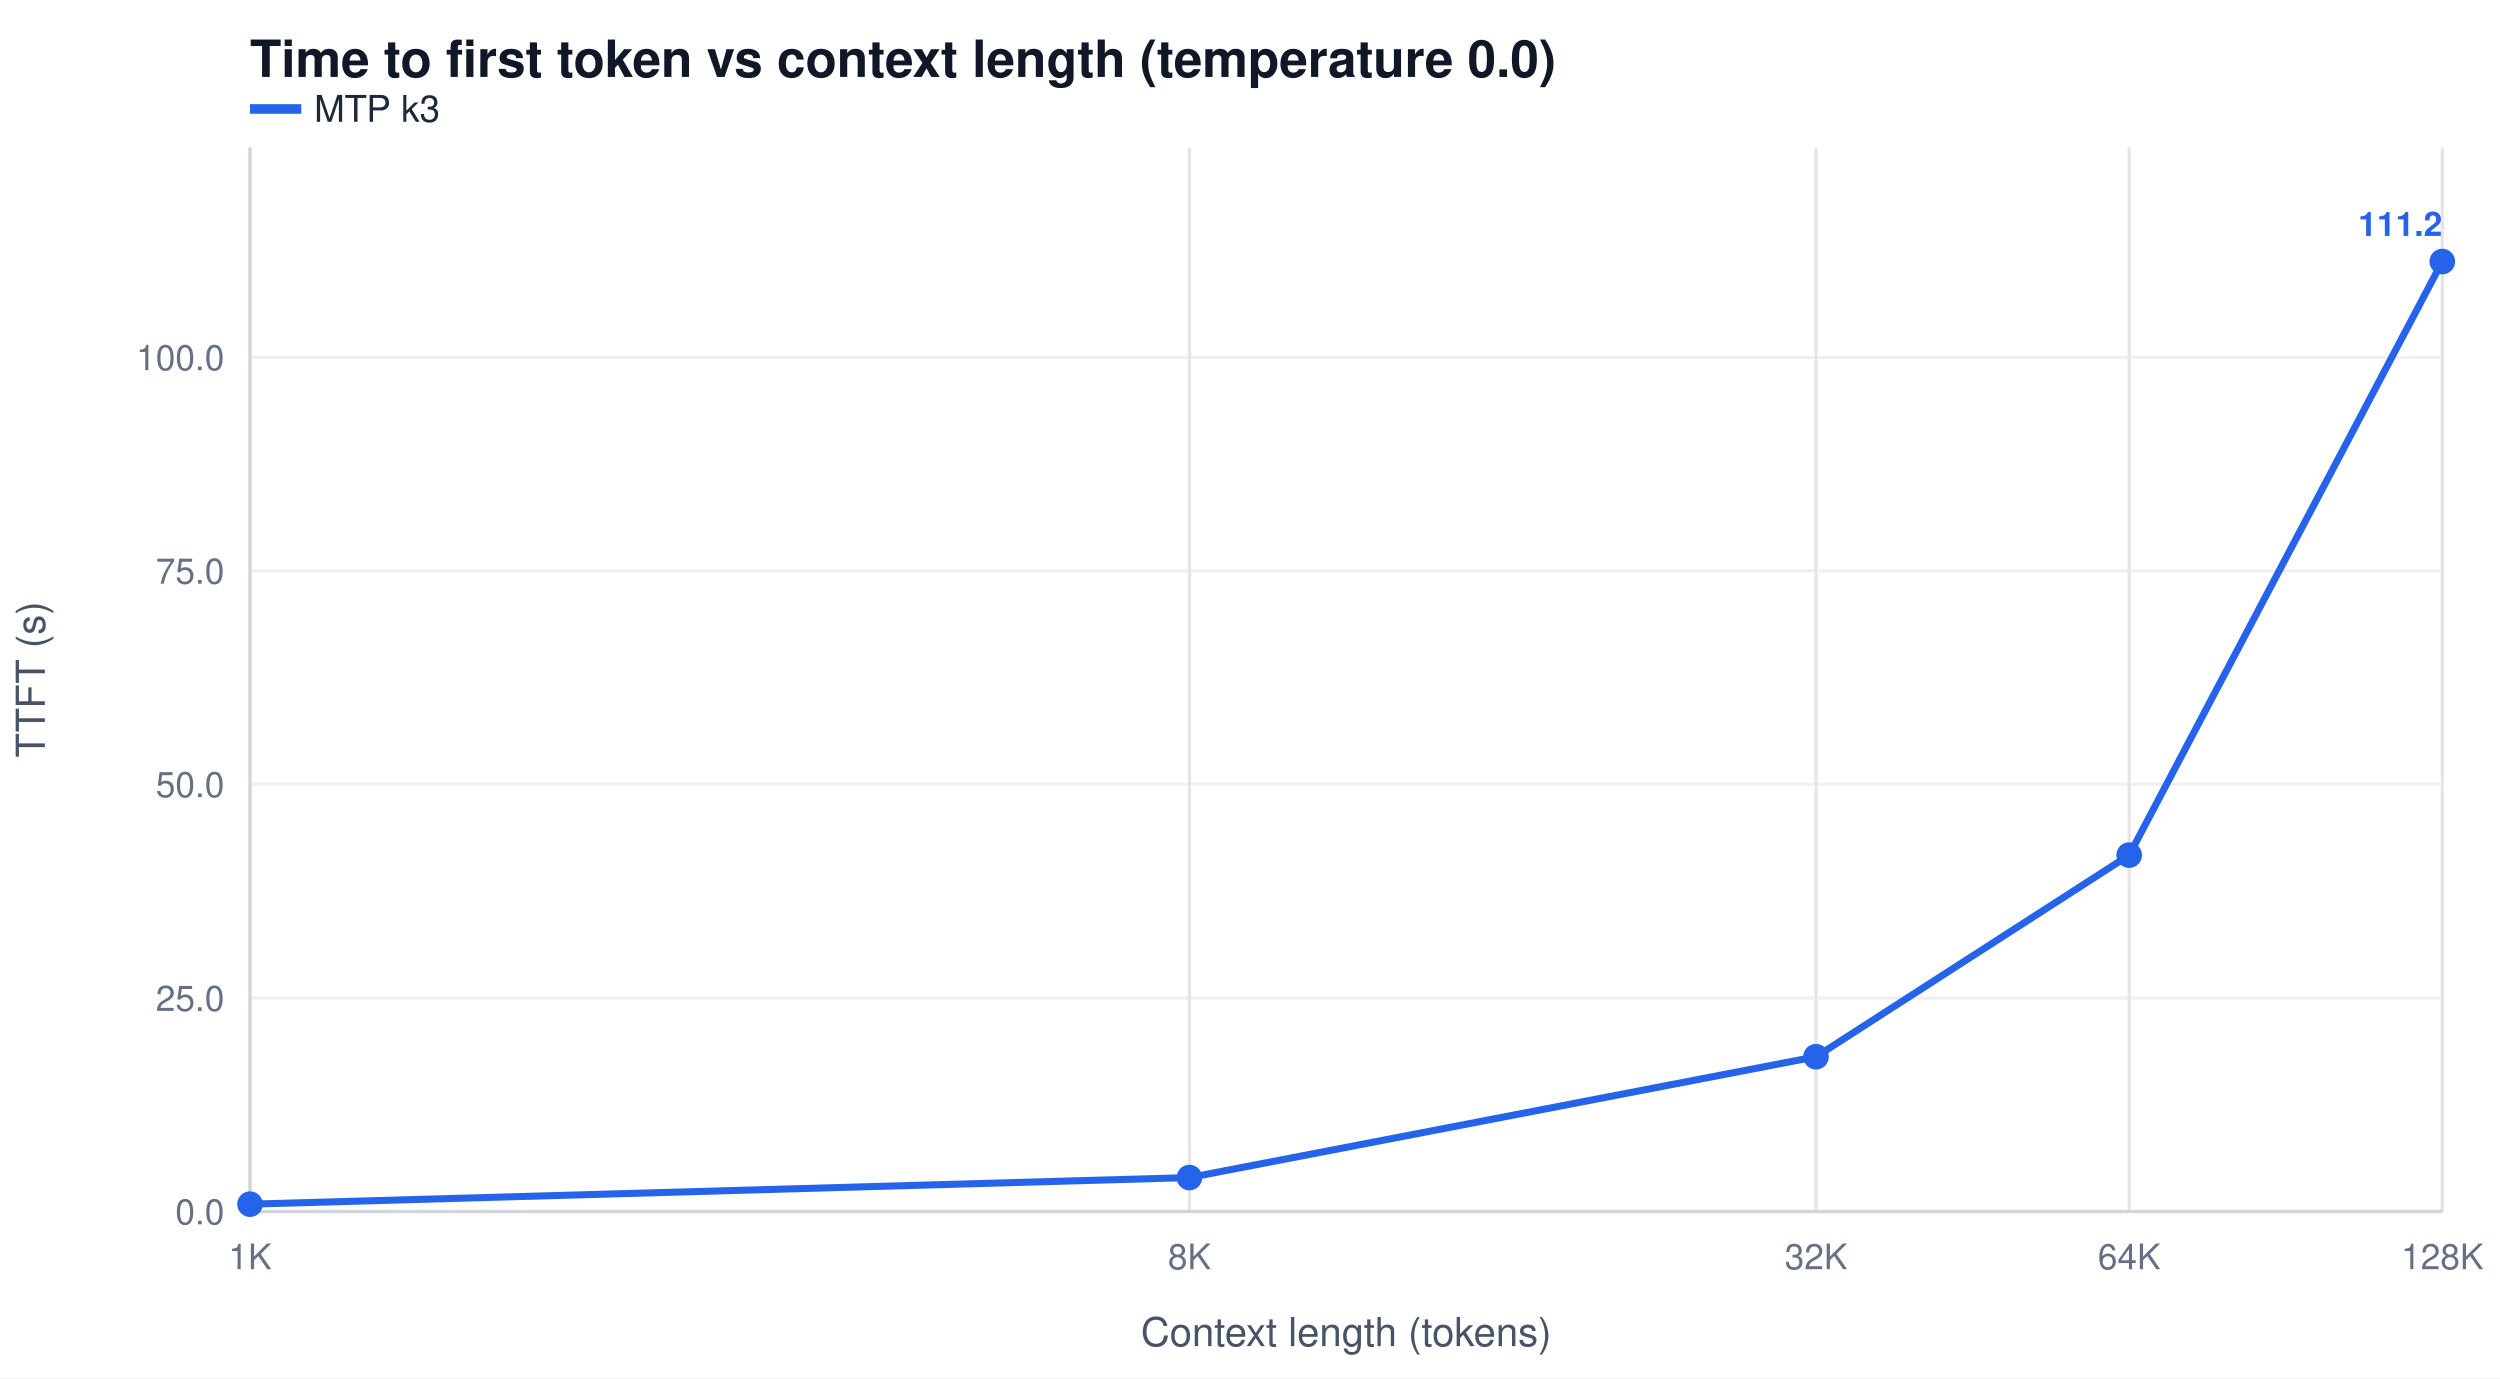
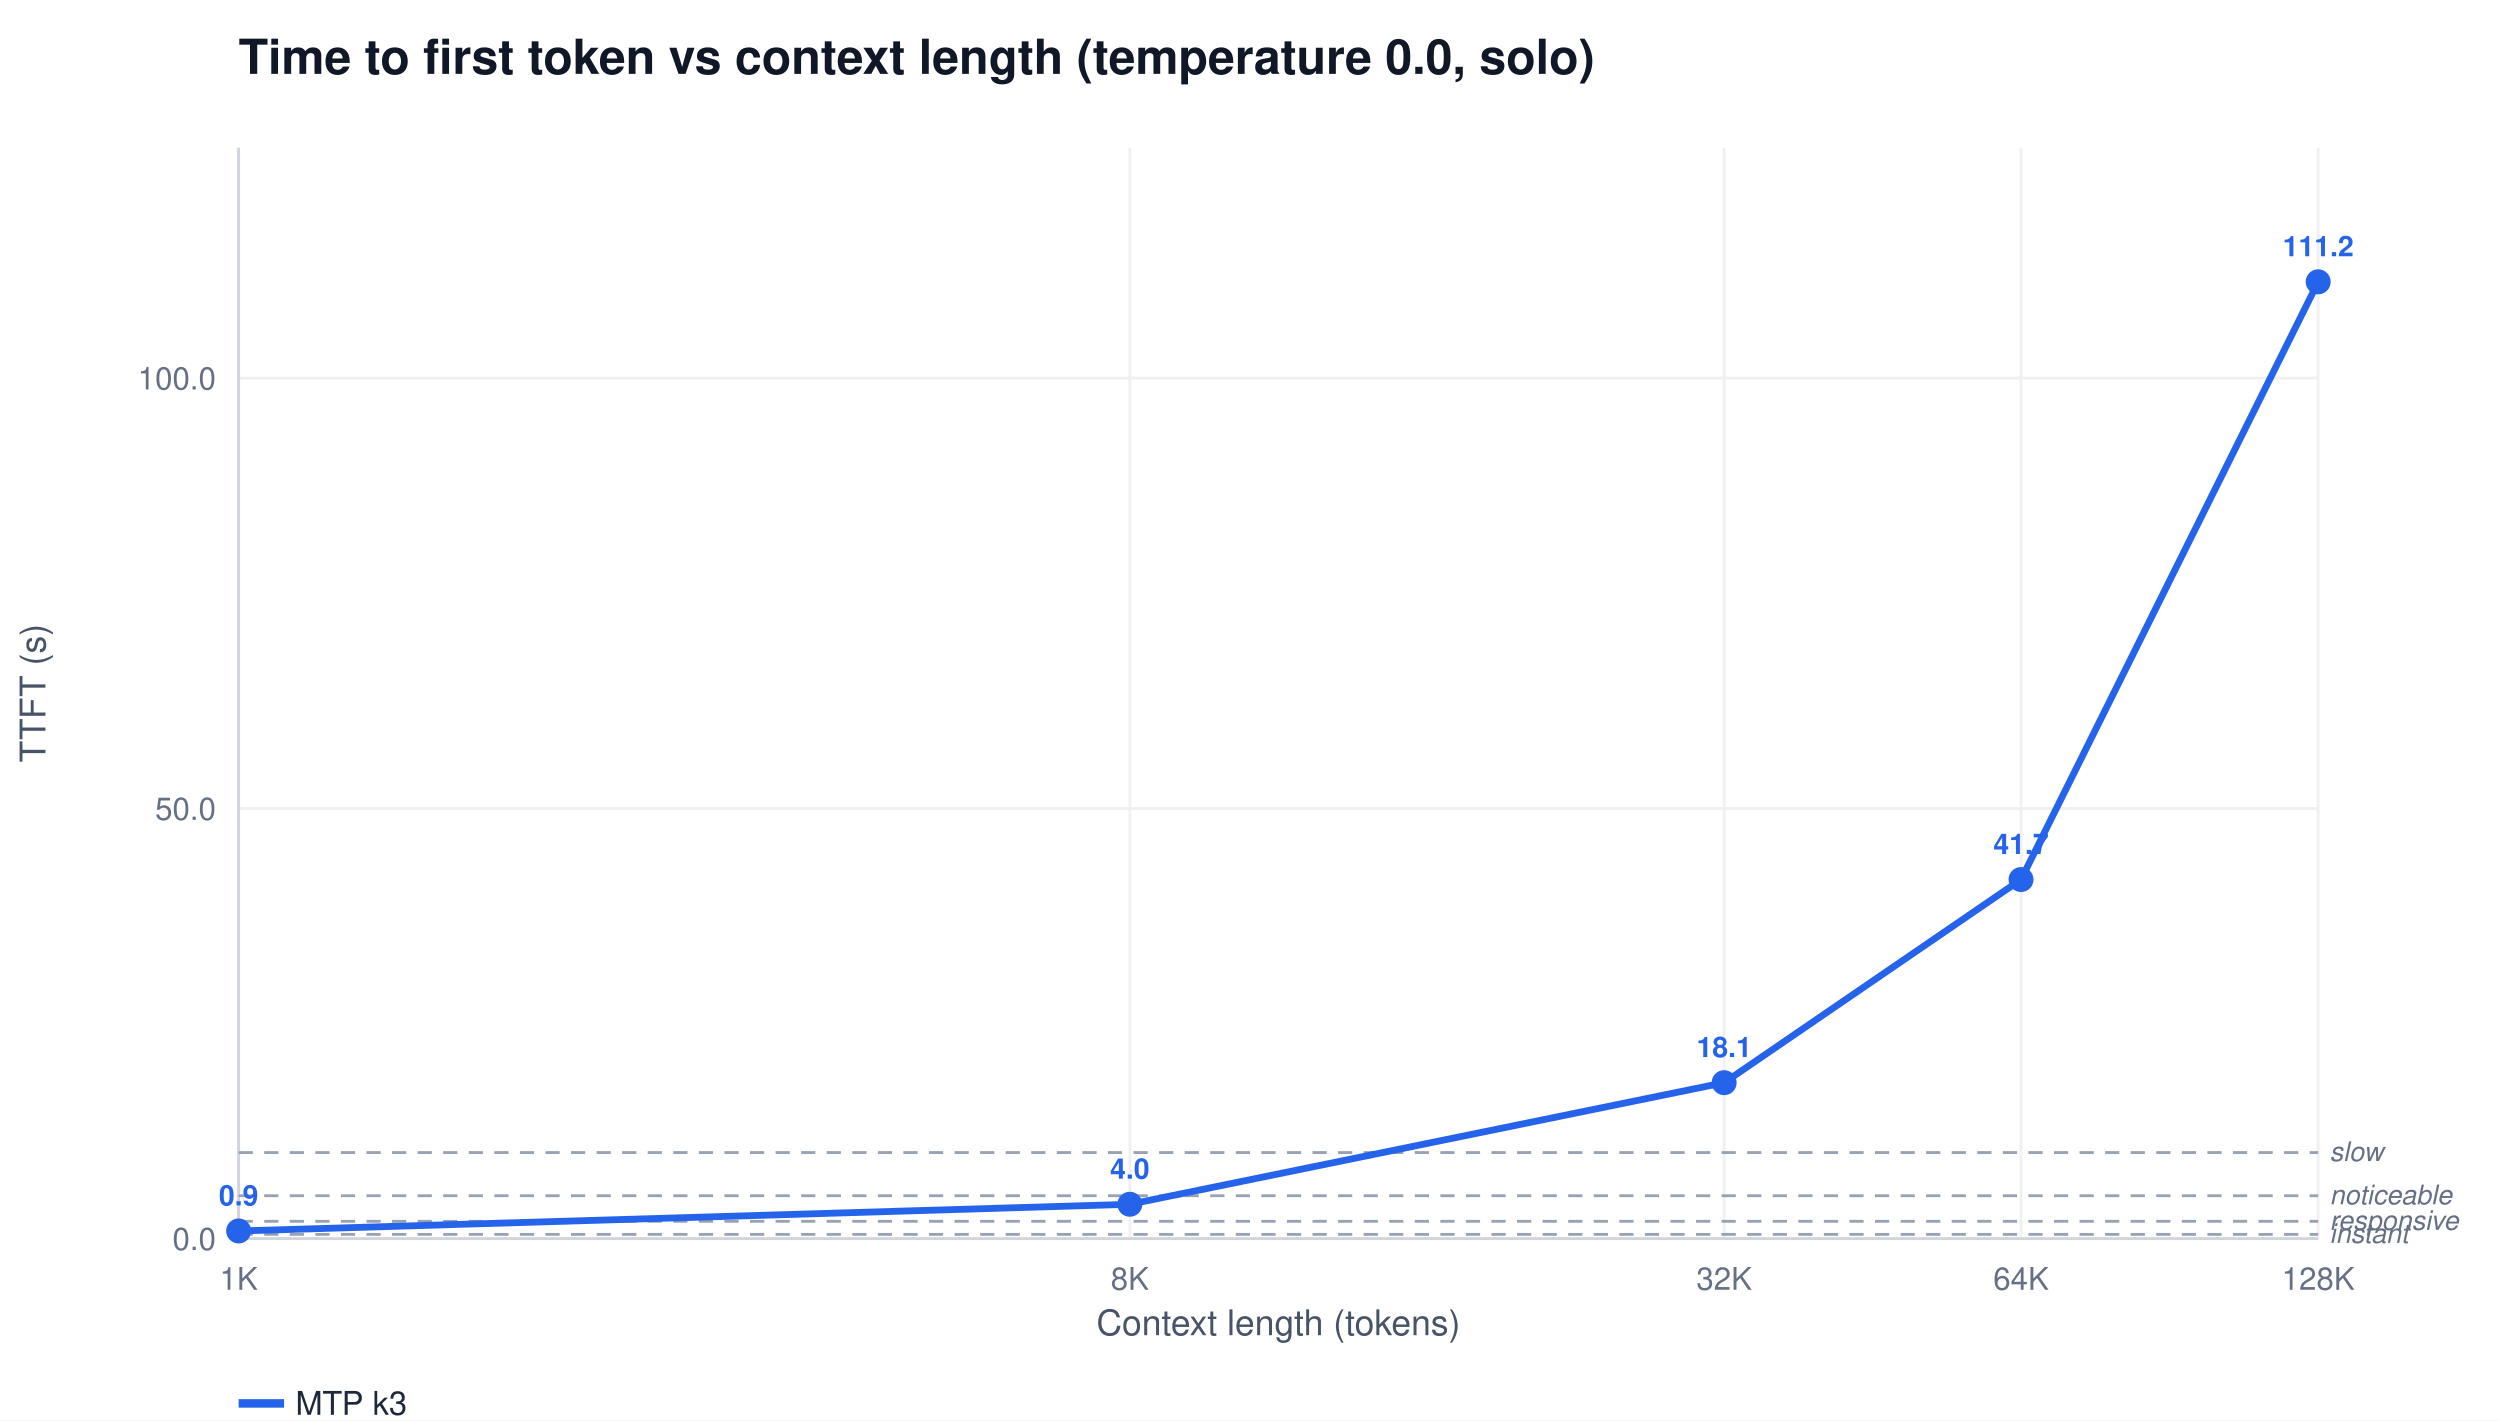
- <svg xmlns="http://www.w3.org/2000/svg" width="780" height="430" viewBox="0 0 780 430" font-family="Segoe UI, Helvetica, Arial, sans-serif">
-   <rect width="780" height="430" fill="#ffffff" />
-   <text x="78" y="24" font-size="16" font-weight="600" fill="#101828">Time to first token vs context length (temperature 0.0)</text>
-   <line x1="78" y1="378.0" x2="762" y2="378.0" stroke="#f0f0f0" stroke-width="1" />
-   <text x="70" y="382.0" font-size="11" fill="#667085" text-anchor="end">0.0</text>
-   <line x1="78" y1="311.4" x2="762" y2="311.4" stroke="#f0f0f0" stroke-width="1" />
-   <text x="70" y="315.4" font-size="11" fill="#667085" text-anchor="end">25.0</text>
-   <line x1="78" y1="244.7" x2="762" y2="244.7" stroke="#f0f0f0" stroke-width="1" />
-   <text x="70" y="248.7" font-size="11" fill="#667085" text-anchor="end">50.0</text>
-   <line x1="78" y1="178.1" x2="762" y2="178.1" stroke="#f0f0f0" stroke-width="1" />
-   <text x="70" y="182.1" font-size="11" fill="#667085" text-anchor="end">75.0</text>
-   <line x1="78" y1="111.5" x2="762" y2="111.5" stroke="#f0f0f0" stroke-width="1" />
-   <text x="70" y="115.5" font-size="11" fill="#667085" text-anchor="end">100.0</text>
-   <line x1="78.0" y1="46" x2="78.0" y2="378" stroke="#e5e5e5" stroke-width="1" />
-   <text x="78.0" y="396" font-size="11" fill="#667085" text-anchor="middle">1K</text>
-   <line x1="371.1" y1="46" x2="371.1" y2="378" stroke="#e5e5e5" stroke-width="1" />
-   <text x="371.1" y="396" font-size="11" fill="#667085" text-anchor="middle">8K</text>
-   <line x1="566.6" y1="46" x2="566.6" y2="378" stroke="#e5e5e5" stroke-width="1" />
-   <text x="566.6" y="396" font-size="11" fill="#667085" text-anchor="middle">32K</text>
-   <line x1="664.3" y1="46" x2="664.3" y2="378" stroke="#e5e5e5" stroke-width="1" />
-   <text x="664.3" y="396" font-size="11" fill="#667085" text-anchor="middle">64K</text>
-   <line x1="762.0" y1="46" x2="762.0" y2="378" stroke="#e5e5e5" stroke-width="1" />
-   <text x="762.0" y="396" font-size="11" fill="#667085" text-anchor="middle">128K</text>
-   <line x1="78" y1="378" x2="762" y2="378" stroke="#d0d5dd" stroke-width="1" />
-   <line x1="78" y1="46" x2="78" y2="378" stroke="#d0d5dd" stroke-width="1" />
-   <polyline points="78.0,375.7 371.1,367.4 566.6,329.7 664.3,266.8 762.0,81.6" fill="none" stroke="#2563eb" stroke-width="2.2" />
-   <circle cx="78.0" cy="375.7" r="4" fill="#2563eb" />
-   <circle cx="371.1" cy="367.4" r="4" fill="#2563eb" />
-   <circle cx="566.6" cy="329.7" r="4" fill="#2563eb" />
-   <circle cx="664.3" cy="266.8" r="4" fill="#2563eb" />
-   <circle cx="762.0" cy="81.6" r="4" fill="#2563eb" />
-   <text x="762.0" y="73.6" font-size="10.5" fill="#2563eb" text-anchor="end" font-weight="600">111.2</text>
-   <line x1="78" y1="34" x2="94" y2="34" stroke="#2563eb" stroke-width="3" />
-   <text x="98" y="38" font-size="11.5" fill="#1d2939">MTP k3</text>
-   <text x="420" y="420" font-size="12.5" fill="#475467" text-anchor="middle">Context length (tokens)</text>
-   <text x="14" y="212" font-size="12.5" fill="#475467" text-anchor="middle" transform="rotate(-90 14 212)">TTFT (s)</text>
+ <svg xmlns="http://www.w3.org/2000/svg" width="880" height="500" viewBox="0 0 880 500" font-family="Segoe UI, Helvetica, Arial, sans-serif">
+   <rect width="880" height="500" fill="#ffffff" />
+   <text x="84" y="26" font-size="17" font-weight="600" fill="#101828">Time to first token vs context length (temperature 0.0, solo)</text>
+   <line x1="84" y1="436.0" x2="816" y2="436.0" stroke="#f0f0f0" stroke-width="1" />
+   <text x="76" y="440.0" font-size="11" fill="#667085" text-anchor="end">0.0</text>
+   <line x1="84" y1="284.6" x2="816" y2="284.6" stroke="#f0f0f0" stroke-width="1" />
+   <text x="76" y="288.6" font-size="11" fill="#667085" text-anchor="end">50.0</text>
+   <line x1="84" y1="133.1" x2="816" y2="133.1" stroke="#f0f0f0" stroke-width="1" />
+   <text x="76" y="137.1" font-size="11" fill="#667085" text-anchor="end">100.0</text>
+   <line x1="84.0" y1="52" x2="84.0" y2="436" stroke="#f0f0f0" stroke-width="1" />
+   <text x="84.0" y="454" font-size="11" fill="#667085" text-anchor="middle">1K</text>
+   <line x1="397.7" y1="52" x2="397.7" y2="436" stroke="#f0f0f0" stroke-width="1" />
+   <text x="397.7" y="454" font-size="11" fill="#667085" text-anchor="middle">8K</text>
+   <line x1="606.9" y1="52" x2="606.9" y2="436" stroke="#f0f0f0" stroke-width="1" />
+   <text x="606.9" y="454" font-size="11" fill="#667085" text-anchor="middle">32K</text>
+   <line x1="711.4" y1="52" x2="711.4" y2="436" stroke="#f0f0f0" stroke-width="1" />
+   <text x="711.4" y="454" font-size="11" fill="#667085" text-anchor="middle">64K</text>
+   <line x1="816.0" y1="52" x2="816.0" y2="436" stroke="#f0f0f0" stroke-width="1" />
+   <text x="816.0" y="454" font-size="11" fill="#667085" text-anchor="middle">128K</text>
+   <line x1="84" y1="436" x2="816" y2="436" stroke="#d0d5dd" stroke-width="1" />
+   <line x1="84" y1="52" x2="84" y2="436" stroke="#d0d5dd" stroke-width="1" />
+   <line x1="84" y1="434.5" x2="816" y2="434.5" stroke="#98a2b3" stroke-width="1" stroke-dasharray="5 4" />
+   <text x="820" y="437.5" font-size="9.5" fill="#667085" font-style="italic">instant</text>
+   <line x1="84" y1="429.9" x2="816" y2="429.9" stroke="#98a2b3" stroke-width="1" stroke-dasharray="5 4" />
+   <text x="820" y="432.9" font-size="9.5" fill="#667085" font-style="italic">responsive</text>
+   <line x1="84" y1="420.9" x2="816" y2="420.9" stroke="#98a2b3" stroke-width="1" stroke-dasharray="5 4" />
+   <text x="820" y="423.9" font-size="9.5" fill="#667085" font-style="italic">noticeable</text>
+   <line x1="84" y1="405.7" x2="816" y2="405.7" stroke="#98a2b3" stroke-width="1" stroke-dasharray="5 4" />
+   <text x="820" y="408.7" font-size="9.5" fill="#667085" font-style="italic">slow</text>
+   <polyline points="84.0,433.3 397.7,423.9 606.9,381.1 711.4,309.6 816.0,99.2" fill="none" stroke="#2563eb" stroke-width="2.4" />
+   <circle cx="84.0" cy="433.3" r="4.4" fill="#2563eb" />
+   <circle cx="397.7" cy="423.9" r="4.4" fill="#2563eb" />
+   <circle cx="606.9" cy="381.1" r="4.4" fill="#2563eb" />
+   <circle cx="711.4" cy="309.6" r="4.4" fill="#2563eb" />
+   <circle cx="816.0" cy="99.2" r="4.4" fill="#2563eb" />
+   <text x="84.0" y="424.3" font-size="10" fill="#2563eb" text-anchor="middle" font-weight="600">0.9</text>
+   <text x="397.7" y="414.9" font-size="10" fill="#2563eb" text-anchor="middle" font-weight="600">4.0</text>
+   <text x="606.9" y="372.1" font-size="10" fill="#2563eb" text-anchor="middle" font-weight="600">18.1</text>
+   <text x="711.4" y="300.6" font-size="10" fill="#2563eb" text-anchor="middle" font-weight="600">41.7</text>
+   <text x="816.0" y="90.2" font-size="10" fill="#2563eb" text-anchor="middle" font-weight="600">111.2</text>
+   <line x1="84" y1="494" x2="100" y2="494" stroke="#2563eb" stroke-width="3" />
+   <text x="104" y="498" font-size="11.5" fill="#1d2939">MTP k3</text>
+   <text x="450" y="470" font-size="12.5" fill="#475467" text-anchor="middle">Context length (tokens)</text>
+   <text x="16" y="244" font-size="12.5" fill="#475467" text-anchor="middle" transform="rotate(-90 16 244)">TTFT (s)</text>
</svg>
